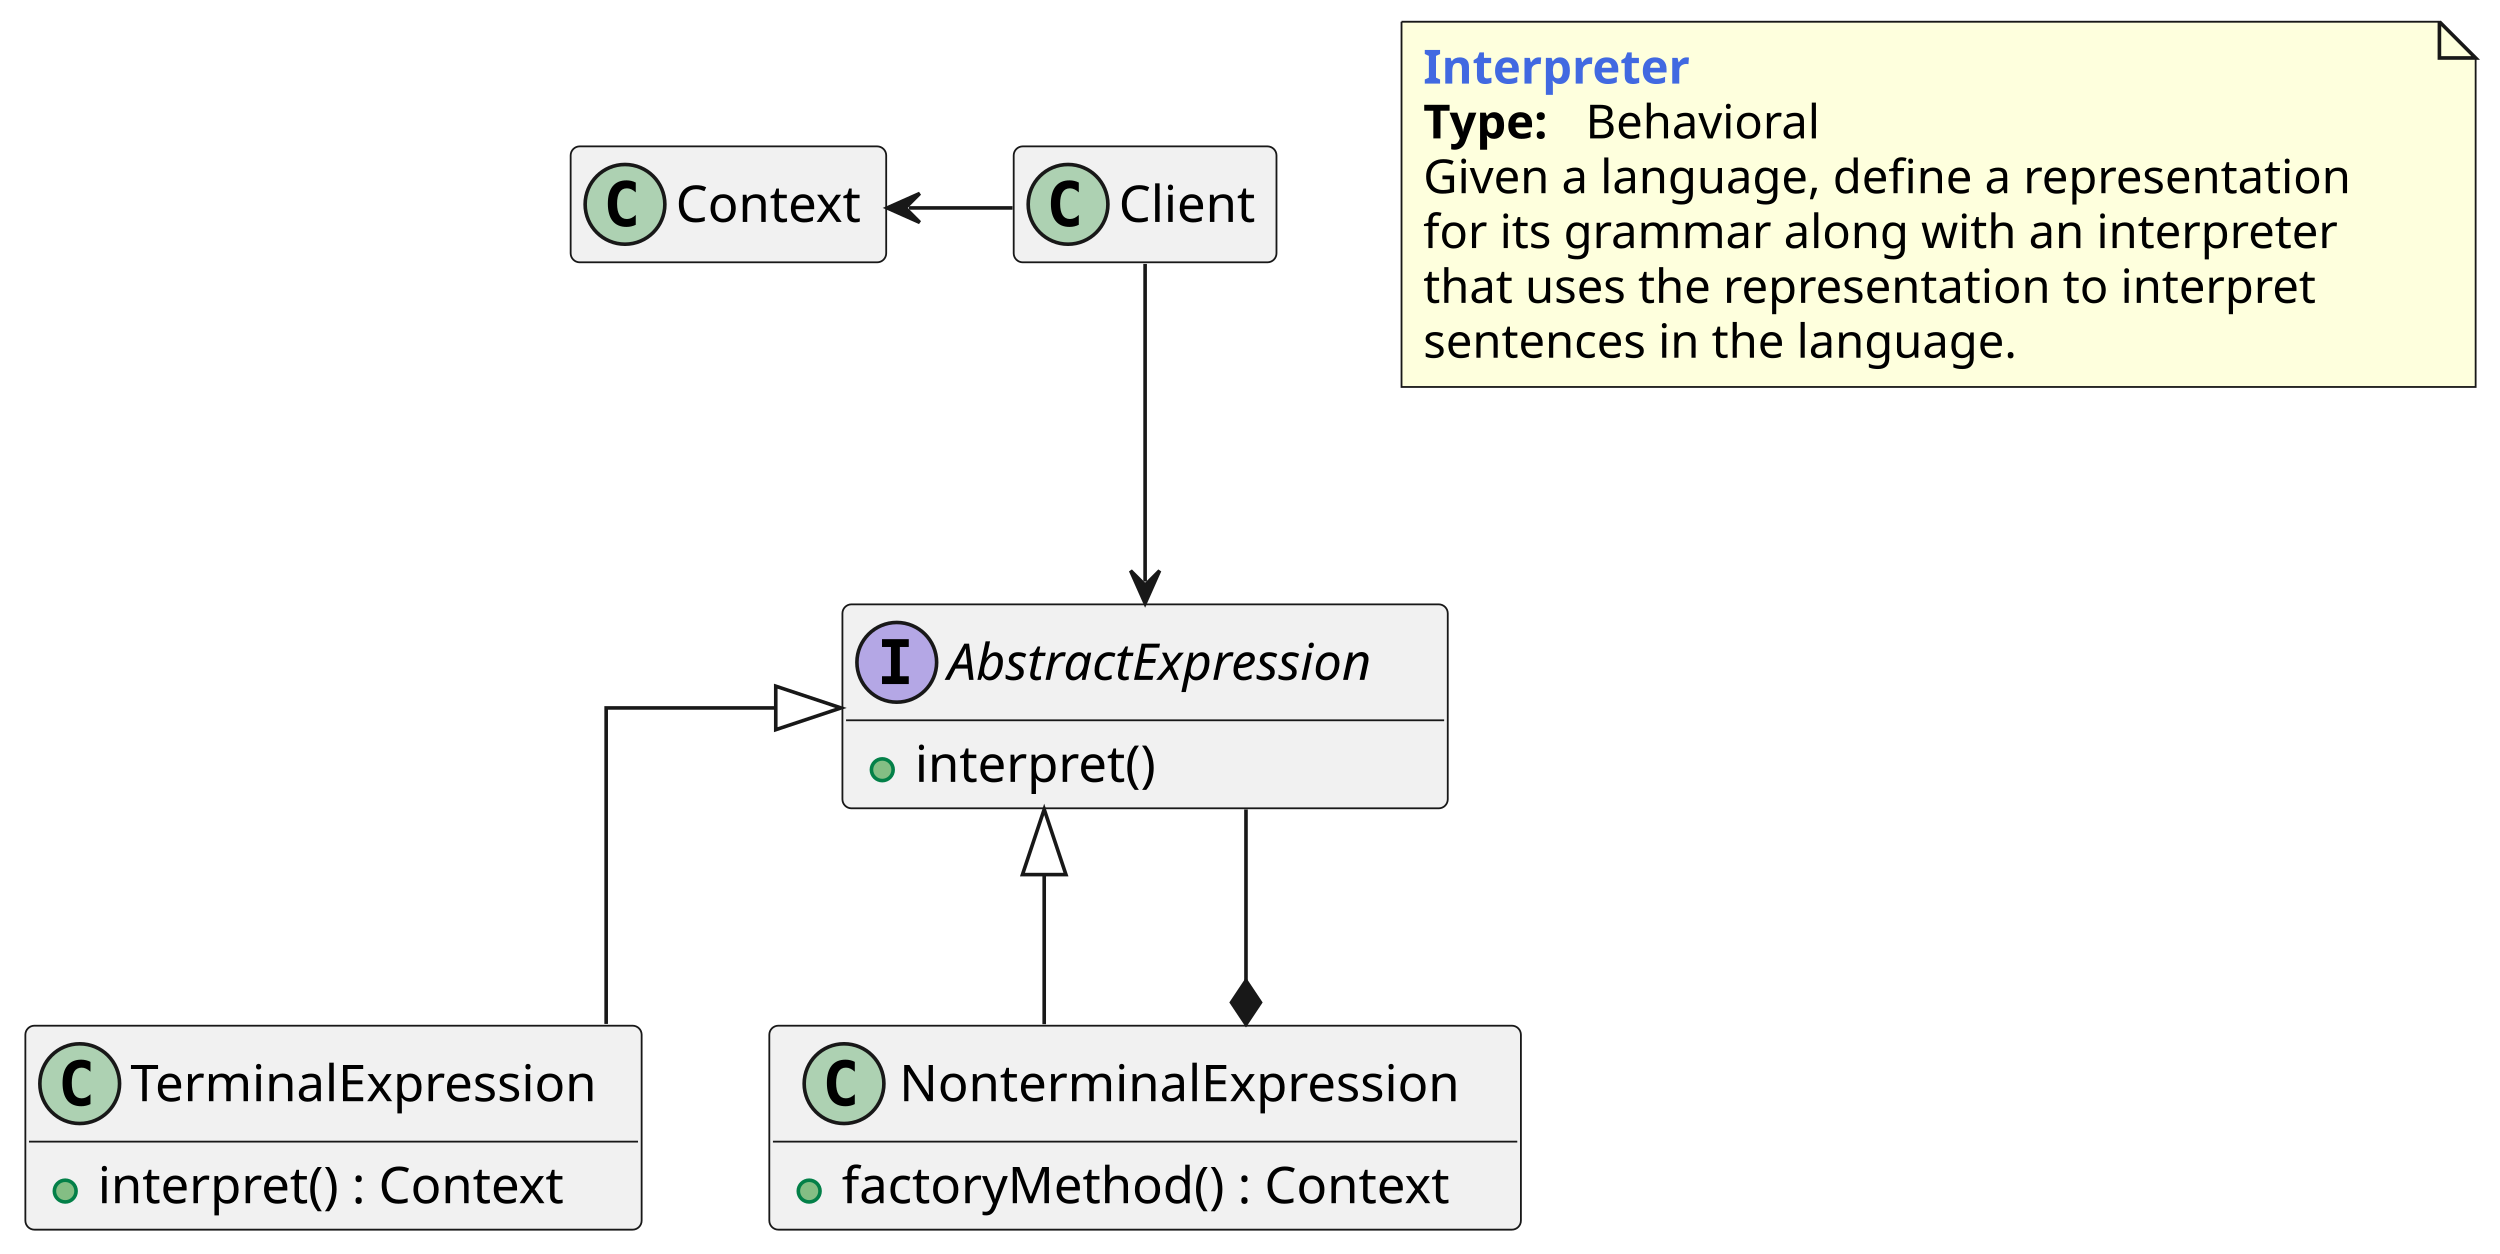
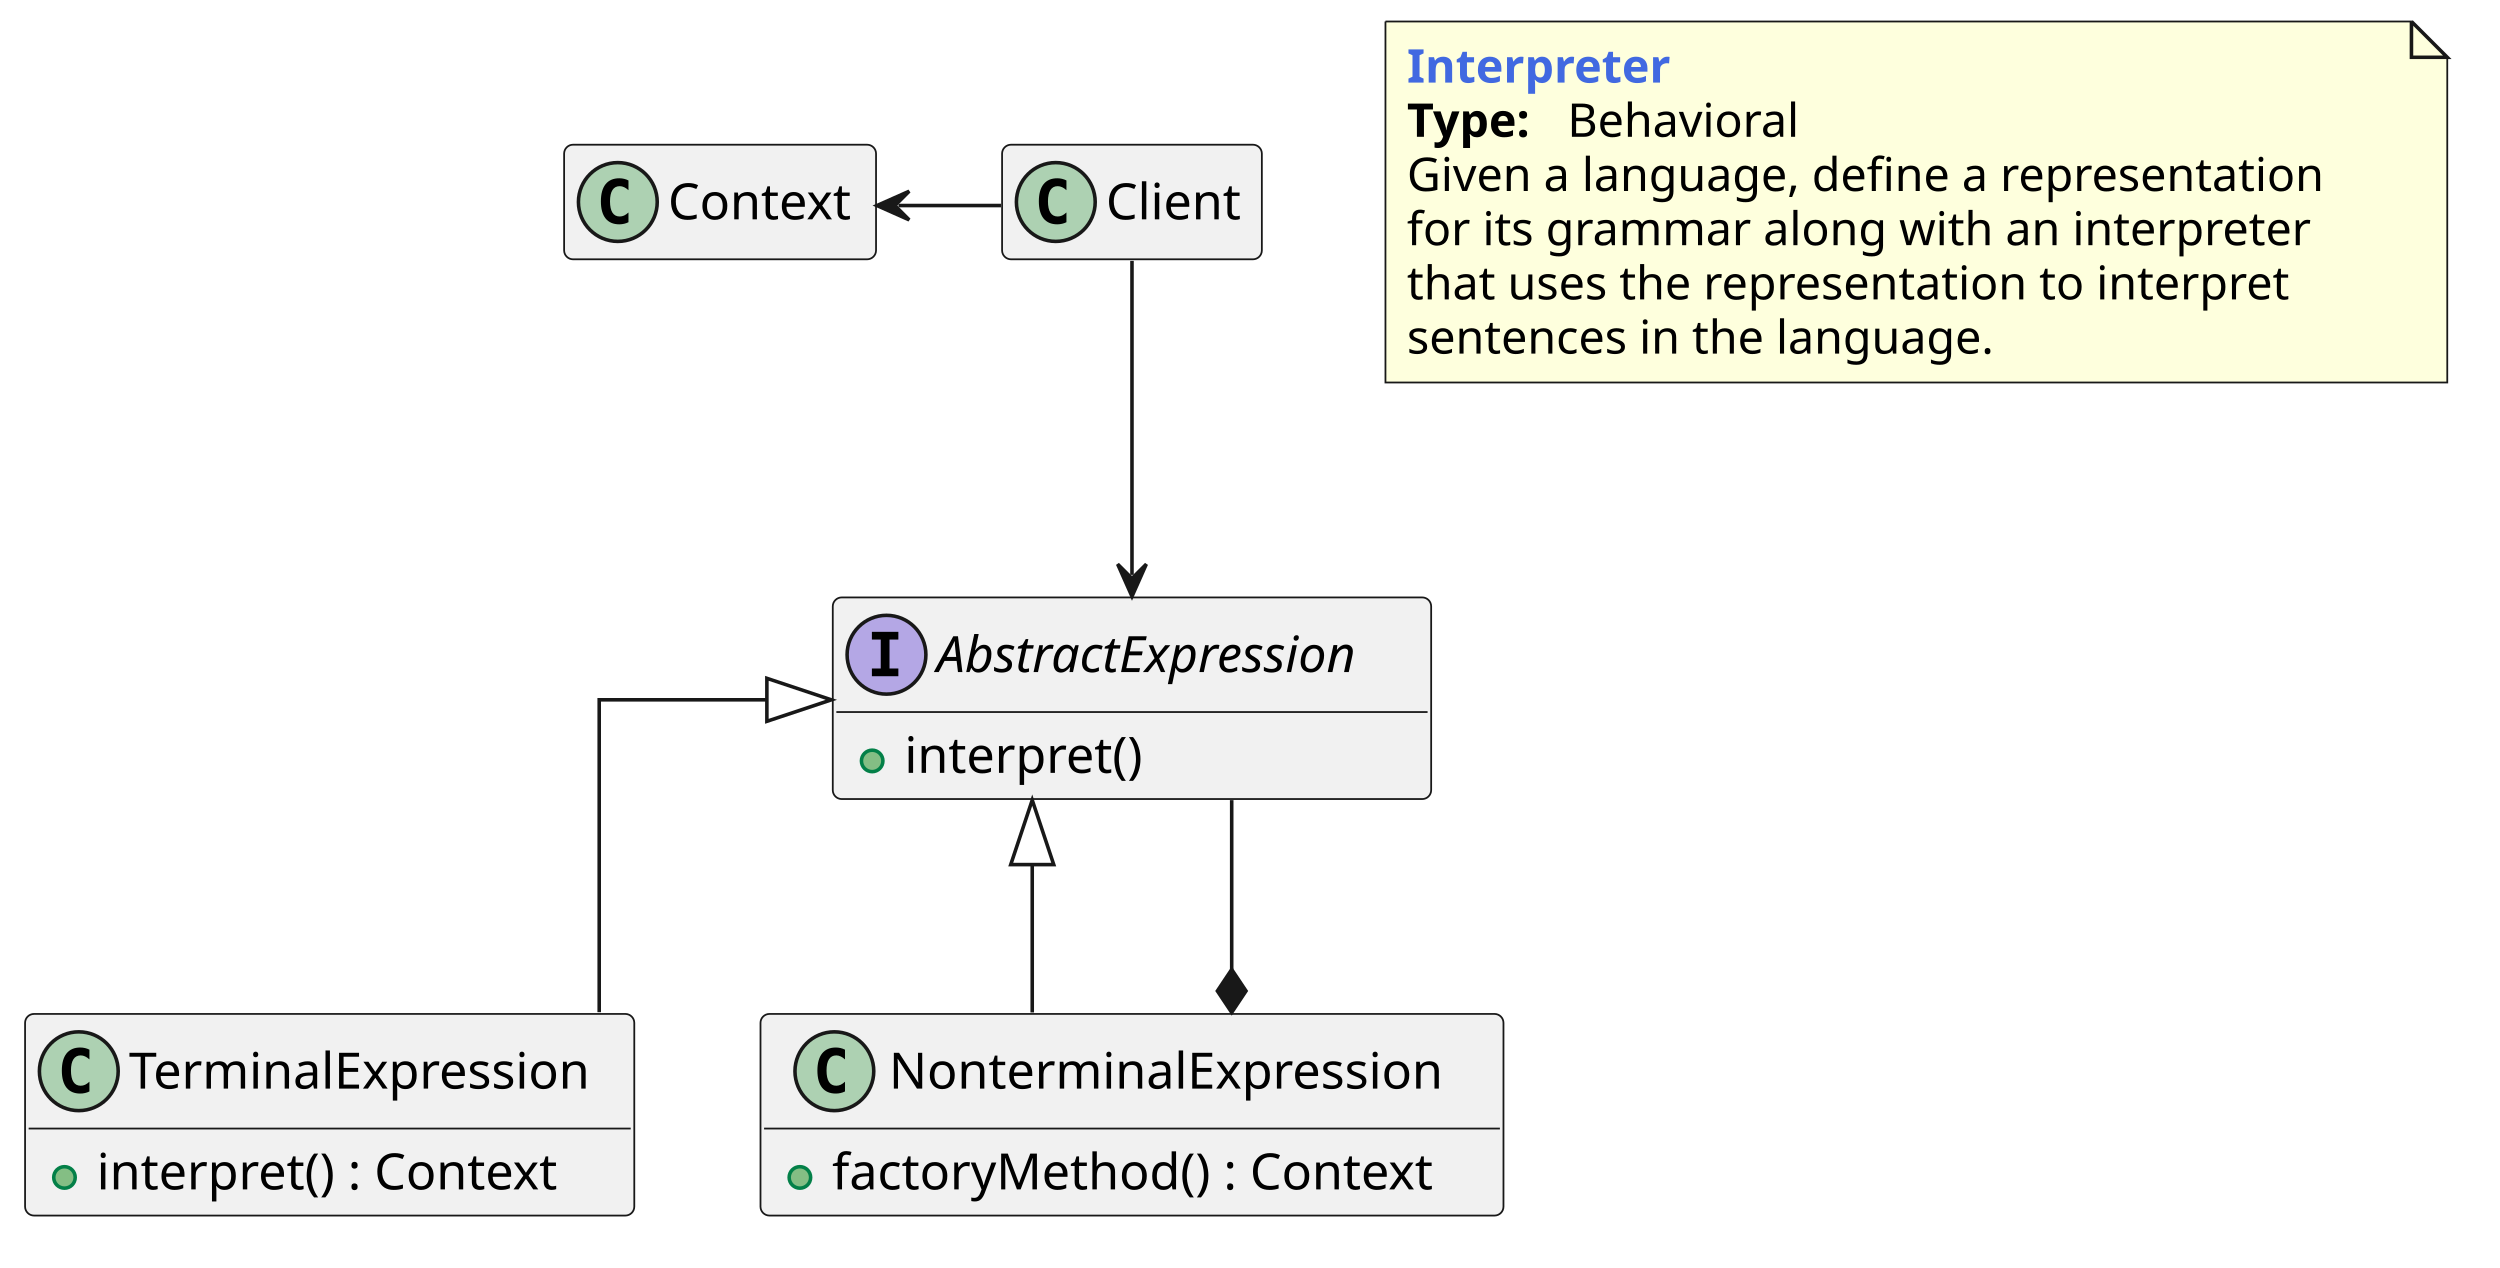
- <svg xmlns="http://www.w3.org/2000/svg" contentStyleType="text/css" data-diagram-type="CLASS" height="346px" preserveAspectRatio="none" style="width:690px;height:346px;" version="1.1" viewBox="0 0 690 346" width="690px" zoomAndPan="magnify">
+ <svg xmlns="http://www.w3.org/2000/svg" contentStyleType="text/css" data-diagram-type="CLASS" height="354px" preserveAspectRatio="none" style="width:698px;height:354px;" version="1.1" viewBox="0 0 698 354" width="698px" zoomAndPan="magnify">
  <defs />
  <g>
    <g class="entity" data-qualified-name="Client" data-source-line="5" id="ent0002">
      <rect fill="#F1F1F1" height="32" rx="2.5" ry="2.5" style="stroke:#181818;stroke-width:0.5;" width="72.53" x="279.78" y="40.4" />
      <ellipse cx="294.78" cy="56.4" fill="#ADD1B2" rx="11" ry="11" style="stroke:#181818;stroke-width:1;" />
      <path d="M297.749,62.041 Q297.171,62.337 296.53,62.478 Q295.889,62.634 295.186,62.634 Q292.686,62.634 291.358,60.994 Q290.046,59.337 290.046,56.212 Q290.046,53.087 291.358,51.431 Q292.686,49.775 295.186,49.775 Q295.889,49.775 296.53,49.931 Q297.186,50.087 297.749,50.384 L297.749,53.103 Q297.124,52.525 296.53,52.259 Q295.936,51.978 295.311,51.978 Q293.967,51.978 293.28,53.056 Q292.592,54.119 292.592,56.212 Q292.592,58.306 293.28,59.384 Q293.967,60.447 295.311,60.447 Q295.936,60.447 296.53,60.181 Q297.124,59.9 297.749,59.322 L297.749,62.041 Z " fill="#000000" />
      <text fill="#000000" font-family="sans-serif" font-size="14" lengthAdjust="spacing" textLength="40.53" x="308.78" y="61.247">Client</text>
    </g>
    <g class="entity" data-qualified-name="Context" data-source-line="7" id="ent0003">
      <rect fill="#F1F1F1" height="32" rx="2.5" ry="2.5" style="stroke:#181818;stroke-width:0.5;" width="87.091" x="157.5" y="40.4" />
      <ellipse cx="172.5" cy="56.4" fill="#ADD1B2" rx="11" ry="11" style="stroke:#181818;stroke-width:1;" />
      <path d="M175.469,62.041 Q174.891,62.337 174.25,62.478 Q173.609,62.634 172.906,62.634 Q170.406,62.634 169.078,60.994 Q167.766,59.337 167.766,56.212 Q167.766,53.087 169.078,51.431 Q170.406,49.775 172.906,49.775 Q173.609,49.775 174.25,49.931 Q174.906,50.087 175.469,50.384 L175.469,53.103 Q174.844,52.525 174.25,52.259 Q173.656,51.978 173.031,51.978 Q171.688,51.978 171,53.056 Q170.312,54.119 170.312,56.212 Q170.312,58.306 171,59.384 Q171.688,60.447 173.031,60.447 Q173.656,60.447 174.25,60.181 Q174.844,59.9 175.469,59.322 L175.469,62.041 Z " fill="#000000" />
      <text fill="#000000" font-family="sans-serif" font-size="14" lengthAdjust="spacing" textLength="55.091" x="186.5" y="61.247">Context</text>
    </g>
    <g class="entity" data-qualified-name="AbstractExpression" data-source-line="9" id="ent0004">
      <rect fill="#F1F1F1" height="56.297" rx="2.5" ry="2.5" style="stroke:#181818;stroke-width:0.5;" width="167.071" x="232.51" y="166.8" />
      <ellipse cx="247.51" cy="182.8" fill="#B4A7E5" rx="11" ry="11" style="stroke:#181818;stroke-width:1;" />
      <path d="M243.432,178.566 L243.432,176.409 L250.822,176.409 L250.822,178.566 L248.354,178.566 L248.354,186.644 L250.822,186.644 L250.822,188.8 L243.432,188.8 L243.432,186.644 L245.901,186.644 L245.901,178.566 L243.432,178.566 Z " fill="#000000" />
      <text fill="#000000" font-family="sans-serif" font-size="14" font-style="italic" lengthAdjust="spacing" textLength="135.071" x="261.51" y="187.647">AbstractExpression</text>
      <line style="stroke:#181818;stroke-width:0.5;" x1="233.51" x2="398.581" y1="198.8" y2="198.8" />
      <g data-visibility-modifier="PUBLIC_METHOD">
        <ellipse cx="243.51" cy="212.448" fill="#84BE84" rx="3" ry="3" style="stroke:#038048;stroke-width:1;" />
      </g>
      <text fill="#000000" font-family="sans-serif" font-size="14" lengthAdjust="spacing" textLength="72.29" x="252.51" y="215.795">interpret()</text>
    </g>
    <g class="entity" data-qualified-name="TerminalExpression" data-source-line="13" id="ent0005">
      <rect fill="#F1F1F1" height="56.297" rx="2.5" ry="2.5" style="stroke:#181818;stroke-width:0.5;" width="170.093" x="7" y="283.09" />
      <ellipse cx="22" cy="299.09" fill="#ADD1B2" rx="11" ry="11" style="stroke:#181818;stroke-width:1;" />
      <path d="M24.969,304.731 Q24.391,305.027 23.75,305.168 Q23.109,305.324 22.406,305.324 Q19.906,305.324 18.578,303.684 Q17.266,302.027 17.266,298.902 Q17.266,295.777 18.578,294.121 Q19.906,292.465 22.406,292.465 Q23.109,292.465 23.75,292.621 Q24.406,292.777 24.969,293.074 L24.969,295.793 Q24.344,295.215 23.75,294.949 Q23.156,294.668 22.531,294.668 Q21.188,294.668 20.5,295.746 Q19.812,296.809 19.812,298.902 Q19.812,300.996 20.5,302.074 Q21.188,303.137 22.531,303.137 Q23.156,303.137 23.75,302.871 Q24.344,302.59 24.969,302.012 L24.969,304.731 Z " fill="#000000" />
      <text fill="#000000" font-family="sans-serif" font-size="14" lengthAdjust="spacing" textLength="138.093" x="36" y="303.937">TerminalExpression</text>
      <line style="stroke:#181818;stroke-width:0.5;" x1="8" x2="176.093" y1="315.09" y2="315.09" />
      <g data-visibility-modifier="PUBLIC_METHOD">
        <ellipse cx="18" cy="328.738" fill="#84BE84" rx="3" ry="3" style="stroke:#038048;stroke-width:1;" />
      </g>
      <text fill="#000000" font-family="sans-serif" font-size="14" lengthAdjust="spacing" textLength="140.998" x="27" y="332.085">interpret() : Context</text>
    </g>
    <g class="entity" data-qualified-name="NonterminalExpression" data-source-line="17" id="ent0006">
      <rect fill="#F1F1F1" height="56.297" rx="2.5" ry="2.5" style="stroke:#181818;stroke-width:0.5;" width="207.44" x="212.33" y="283.09" />
      <ellipse cx="232.954" cy="299.09" fill="#ADD1B2" rx="11" ry="11" style="stroke:#181818;stroke-width:1;" />
      <path d="M235.923,304.731 Q235.345,305.027 234.704,305.168 Q234.064,305.324 233.36,305.324 Q230.86,305.324 229.532,303.684 Q228.22,302.027 228.22,298.902 Q228.22,295.777 229.532,294.121 Q230.86,292.465 233.36,292.465 Q234.064,292.465 234.704,292.621 Q235.36,292.777 235.923,293.074 L235.923,295.793 Q235.298,295.215 234.704,294.949 Q234.11,294.668 233.485,294.668 Q232.142,294.668 231.454,295.746 Q230.767,296.809 230.767,298.902 Q230.767,300.996 231.454,302.074 Q232.142,303.137 233.485,303.137 Q234.11,303.137 234.704,302.871 Q235.298,302.59 235.923,302.012 L235.923,304.731 Z " fill="#000000" />
      <text fill="#000000" font-family="sans-serif" font-size="14" lengthAdjust="spacing" textLength="162.941" x="248.204" y="303.937">NonterminalExpression</text>
      <line style="stroke:#181818;stroke-width:0.5;" x1="213.33" x2="418.769" y1="315.09" y2="315.09" />
      <g data-visibility-modifier="PUBLIC_METHOD">
        <ellipse cx="223.33" cy="328.738" fill="#84BE84" rx="3" ry="3" style="stroke:#038048;stroke-width:1;" />
      </g>
      <text fill="#000000" font-family="sans-serif" font-size="14" lengthAdjust="spacing" textLength="181.44" x="232.33" y="332.085">factoryMethod() : Context</text>
    </g>
    <g class="entity" data-qualified-name="N1" data-source-line="30" id="ent0012">
      <path d="M386.82,6 L386.82,106.797 L683.277,106.797 L683.277,16 L673.277,6 L386.82,6" fill="#FEFFDD" style="stroke:#181818;stroke-width:0.5;" />
      <path d="M673.277,6 L673.277,16 L683.277,16 L673.277,6" fill="#FEFFDD" style="stroke:#181818;stroke-width:1;" />
-       <text fill="#4169E1" font-family="sans-serif" font-size="13" font-weight="bold" lengthAdjust="spacing" textLength="81.51" x="392.82" y="23.067">Interpreter</text>
-       <text fill="#000000" font-family="sans-serif" font-size="13" font-weight="bold" lengthAdjust="spacing" textLength="40.663" x="392.82" y="38.2">Type:</text>
+       <text fill="#4169E1" font-family="sans-serif" font-size="13" font-weight="700" lengthAdjust="spacing" textLength="81.51" x="392.82" y="23.067">Interpreter</text>
+       <text fill="#000000" font-family="sans-serif" font-size="13" font-weight="700" lengthAdjust="spacing" textLength="40.663" x="392.82" y="38.2">Type:</text>
      <text fill="#000000" font-family="sans-serif" font-size="13" lengthAdjust="spacing" textLength="69.304" x="437.615" y="38.2">Behavioral</text>
      <text fill="#000000" font-family="sans-serif" font-size="13" lengthAdjust="spacing" textLength="275.457" x="392.82" y="53.333">Given a language, define a representation</text>
      <text fill="#000000" font-family="sans-serif" font-size="13" lengthAdjust="spacing" textLength="268.487" x="392.82" y="68.465">for its grammar along with an interpreter</text>
      <text fill="#000000" font-family="sans-serif" font-size="13" lengthAdjust="spacing" textLength="264.126" x="392.82" y="83.598">that uses the representation to interpret</text>
      <text fill="#000000" font-family="sans-serif" font-size="13" lengthAdjust="spacing" textLength="176.503" x="392.82" y="98.731">sentences in the language.</text>
    </g>
    <g class="link" data-entity-1="ent0003" data-entity-2="ent0002" data-link-type="dependency" data-source-line="23" id="lnk7">
      <path codeLine="23" d="M250.85,57.39 C262.28,57.39 268.47,57.39 279.47,57.39" fill="none" id="Context-backto-Client" style="stroke:#181818;stroke-width:1;" />
      <polygon fill="#181818" points="244.85,57.39,253.85,61.39,249.85,57.39,253.85,53.39,244.85,57.39" style="stroke:#181818;stroke-width:1;" />
    </g>
    <g class="link" data-entity-1="ent0002" data-entity-2="ent0004" data-link-type="dependency" data-source-line="24" id="lnk8">
      <path codeLine="24" d="M316.05,72.84 C316.05,95.92 316.05,132.26 316.05,160.51" fill="none" id="Client-to-AbstractExpression" style="stroke:#181818;stroke-width:1;" />
      <polygon fill="#181818" points="316.05,166.51,320.05,157.51,316.05,161.51,312.05,157.51,316.05,166.51" style="stroke:#181818;stroke-width:1;" />
    </g>
    <g class="link" data-entity-1="ent0004" data-entity-2="ent0005" data-link-type="extension" data-source-line="25" id="lnk9">
      <path codeLine="25" d="M214.11,195.39 C180.37,195.39 167.3,195.39 167.3,195.39 C167.3,195.39 167.3,248.3 167.3,282.6" fill="none" id="AbstractExpression-backto-TerminalExpression" style="stroke:#181818;stroke-width:1;" />
      <polygon fill="none" points="232.11,195.39,214.11,189.39,214.11,201.39,232.11,195.39" style="stroke:#181818;stroke-width:1;" />
    </g>
    <g class="link" data-entity-1="ent0004" data-entity-2="ent0006" data-link-type="extension" data-source-line="26" id="lnk10">
      <path codeLine="26" d="M288.2,241.39 C288.2,259.42 288.2,264.64 288.2,282.68" fill="none" id="AbstractExpression-backto-NonterminalExpression" style="stroke:#181818;stroke-width:1;" />
      <polygon fill="none" points="288.2,223.39,282.2,241.39,294.2,241.39,288.2,223.39" style="stroke:#181818;stroke-width:1;" />
    </g>
    <g class="link" data-entity-1="ent0004" data-entity-2="ent0006" data-link-type="composition" data-source-line="27" id="lnk11">
      <path codeLine="27" d="M343.89,223.39 C343.89,241.42 343.89,252.64 343.89,270.68" fill="none" id="AbstractExpression-to-NonterminalExpression" style="stroke:#181818;stroke-width:1;" />
      <polygon fill="#181818" points="343.89,282.68,347.89,276.68,343.89,270.68,339.89,276.68,343.89,282.68" style="stroke:#181818;stroke-width:1;" />
    </g>
  </g>
</svg>
